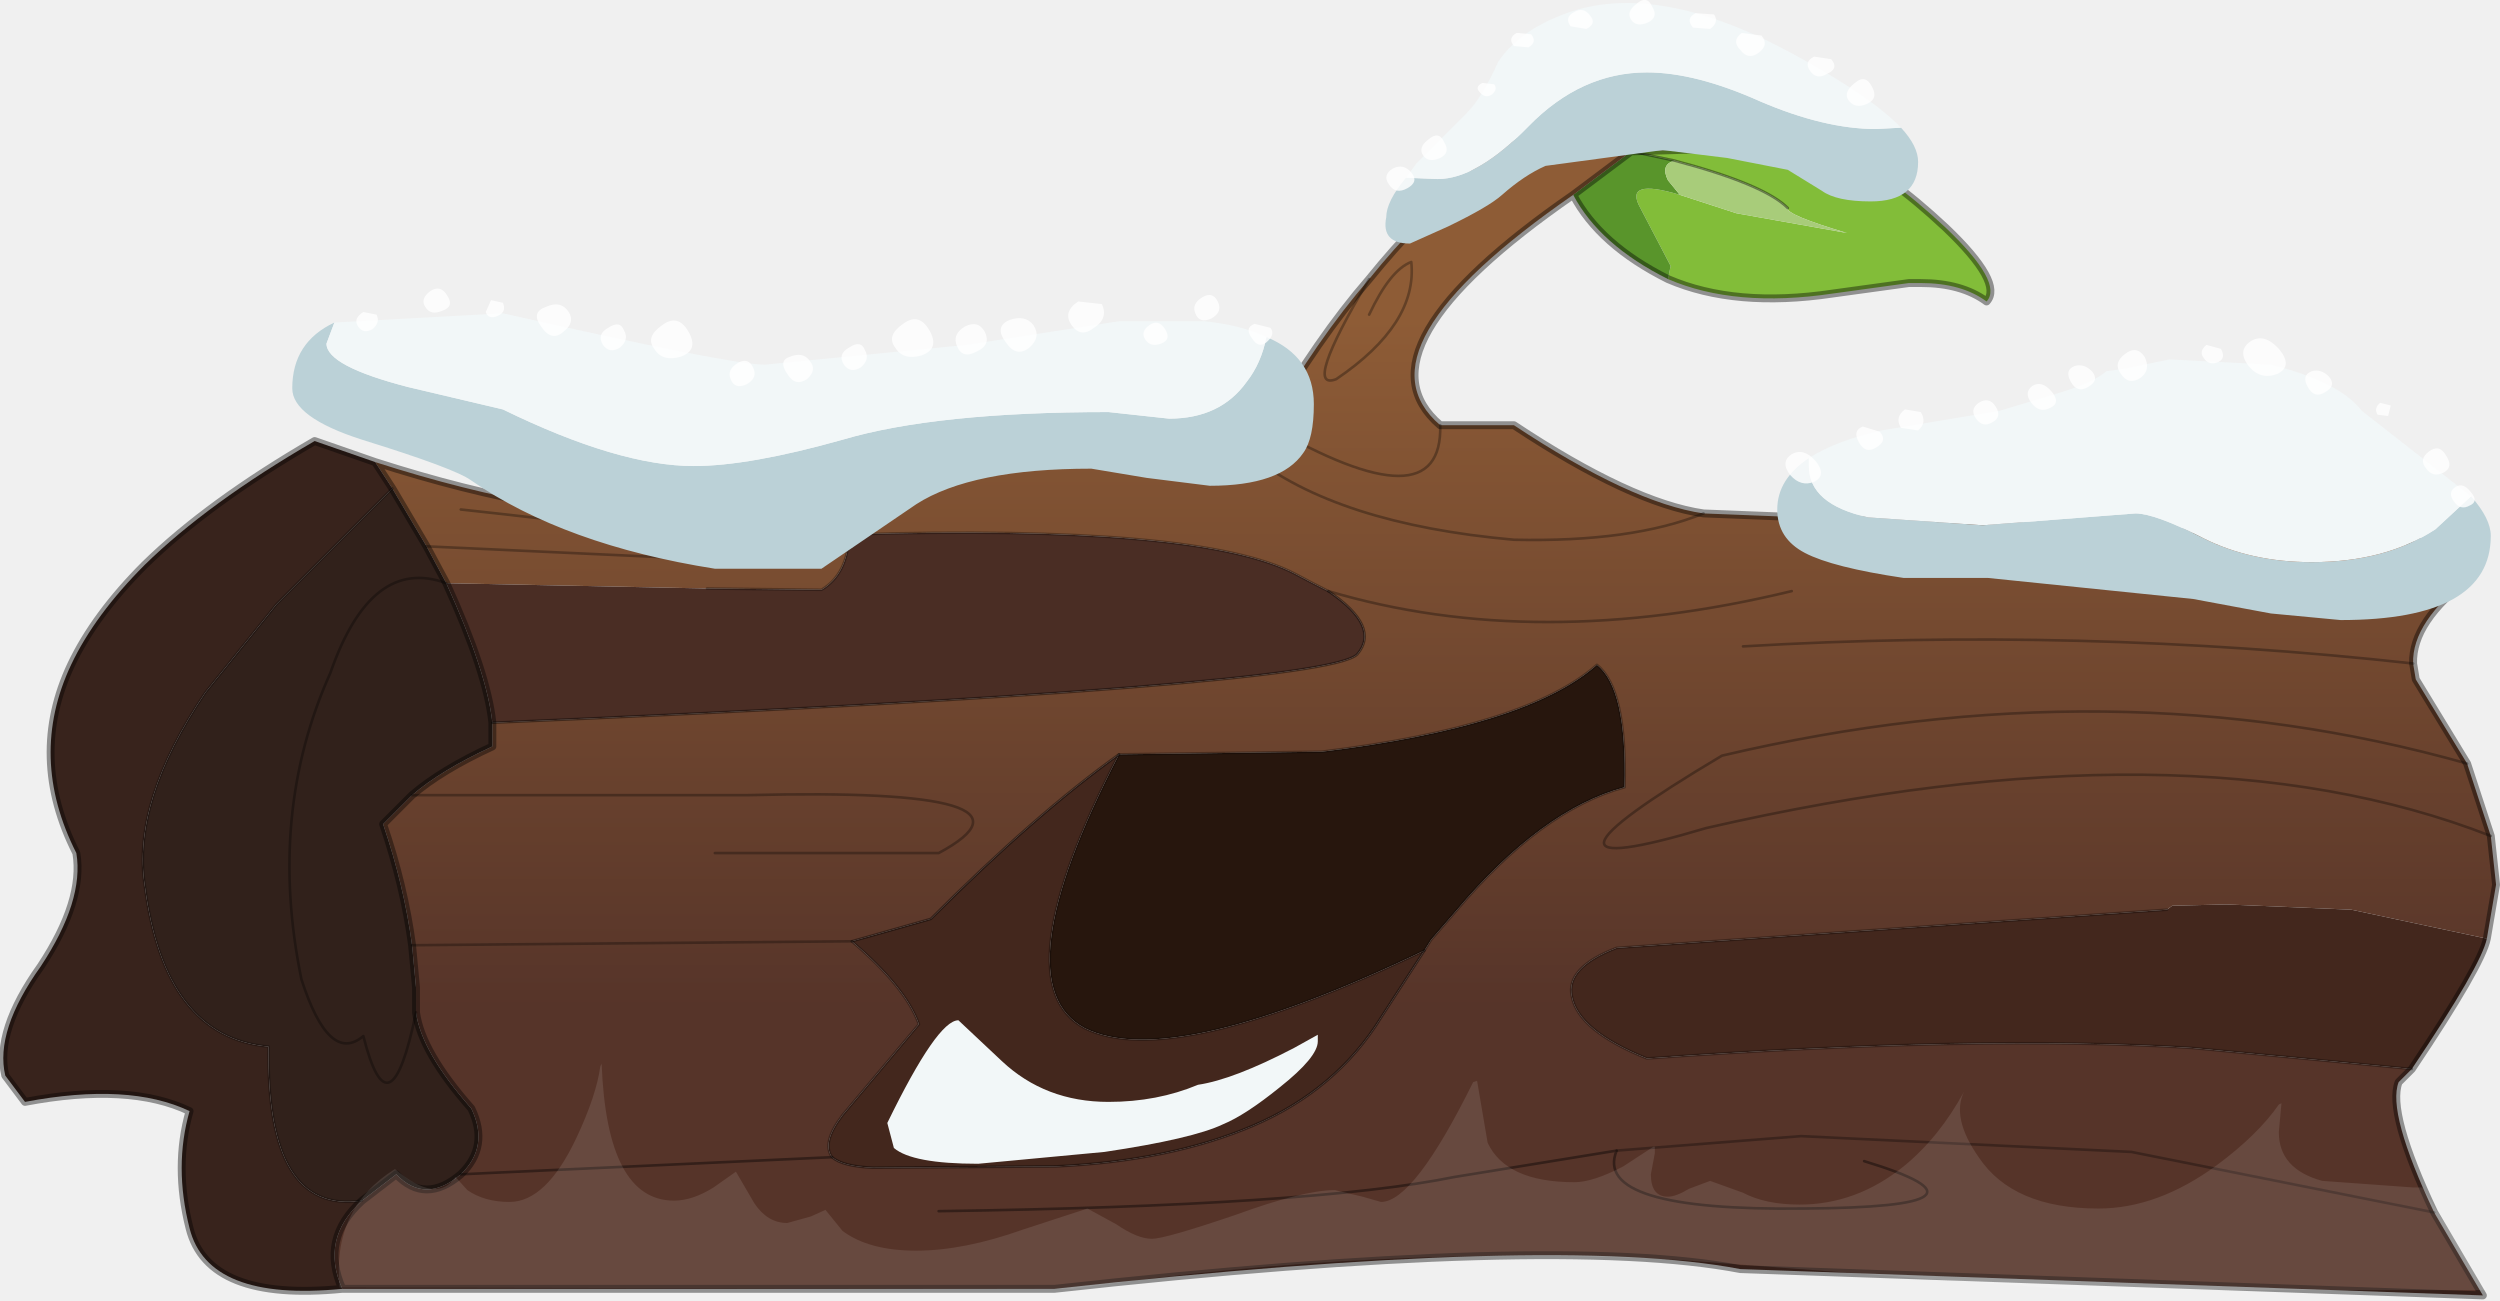
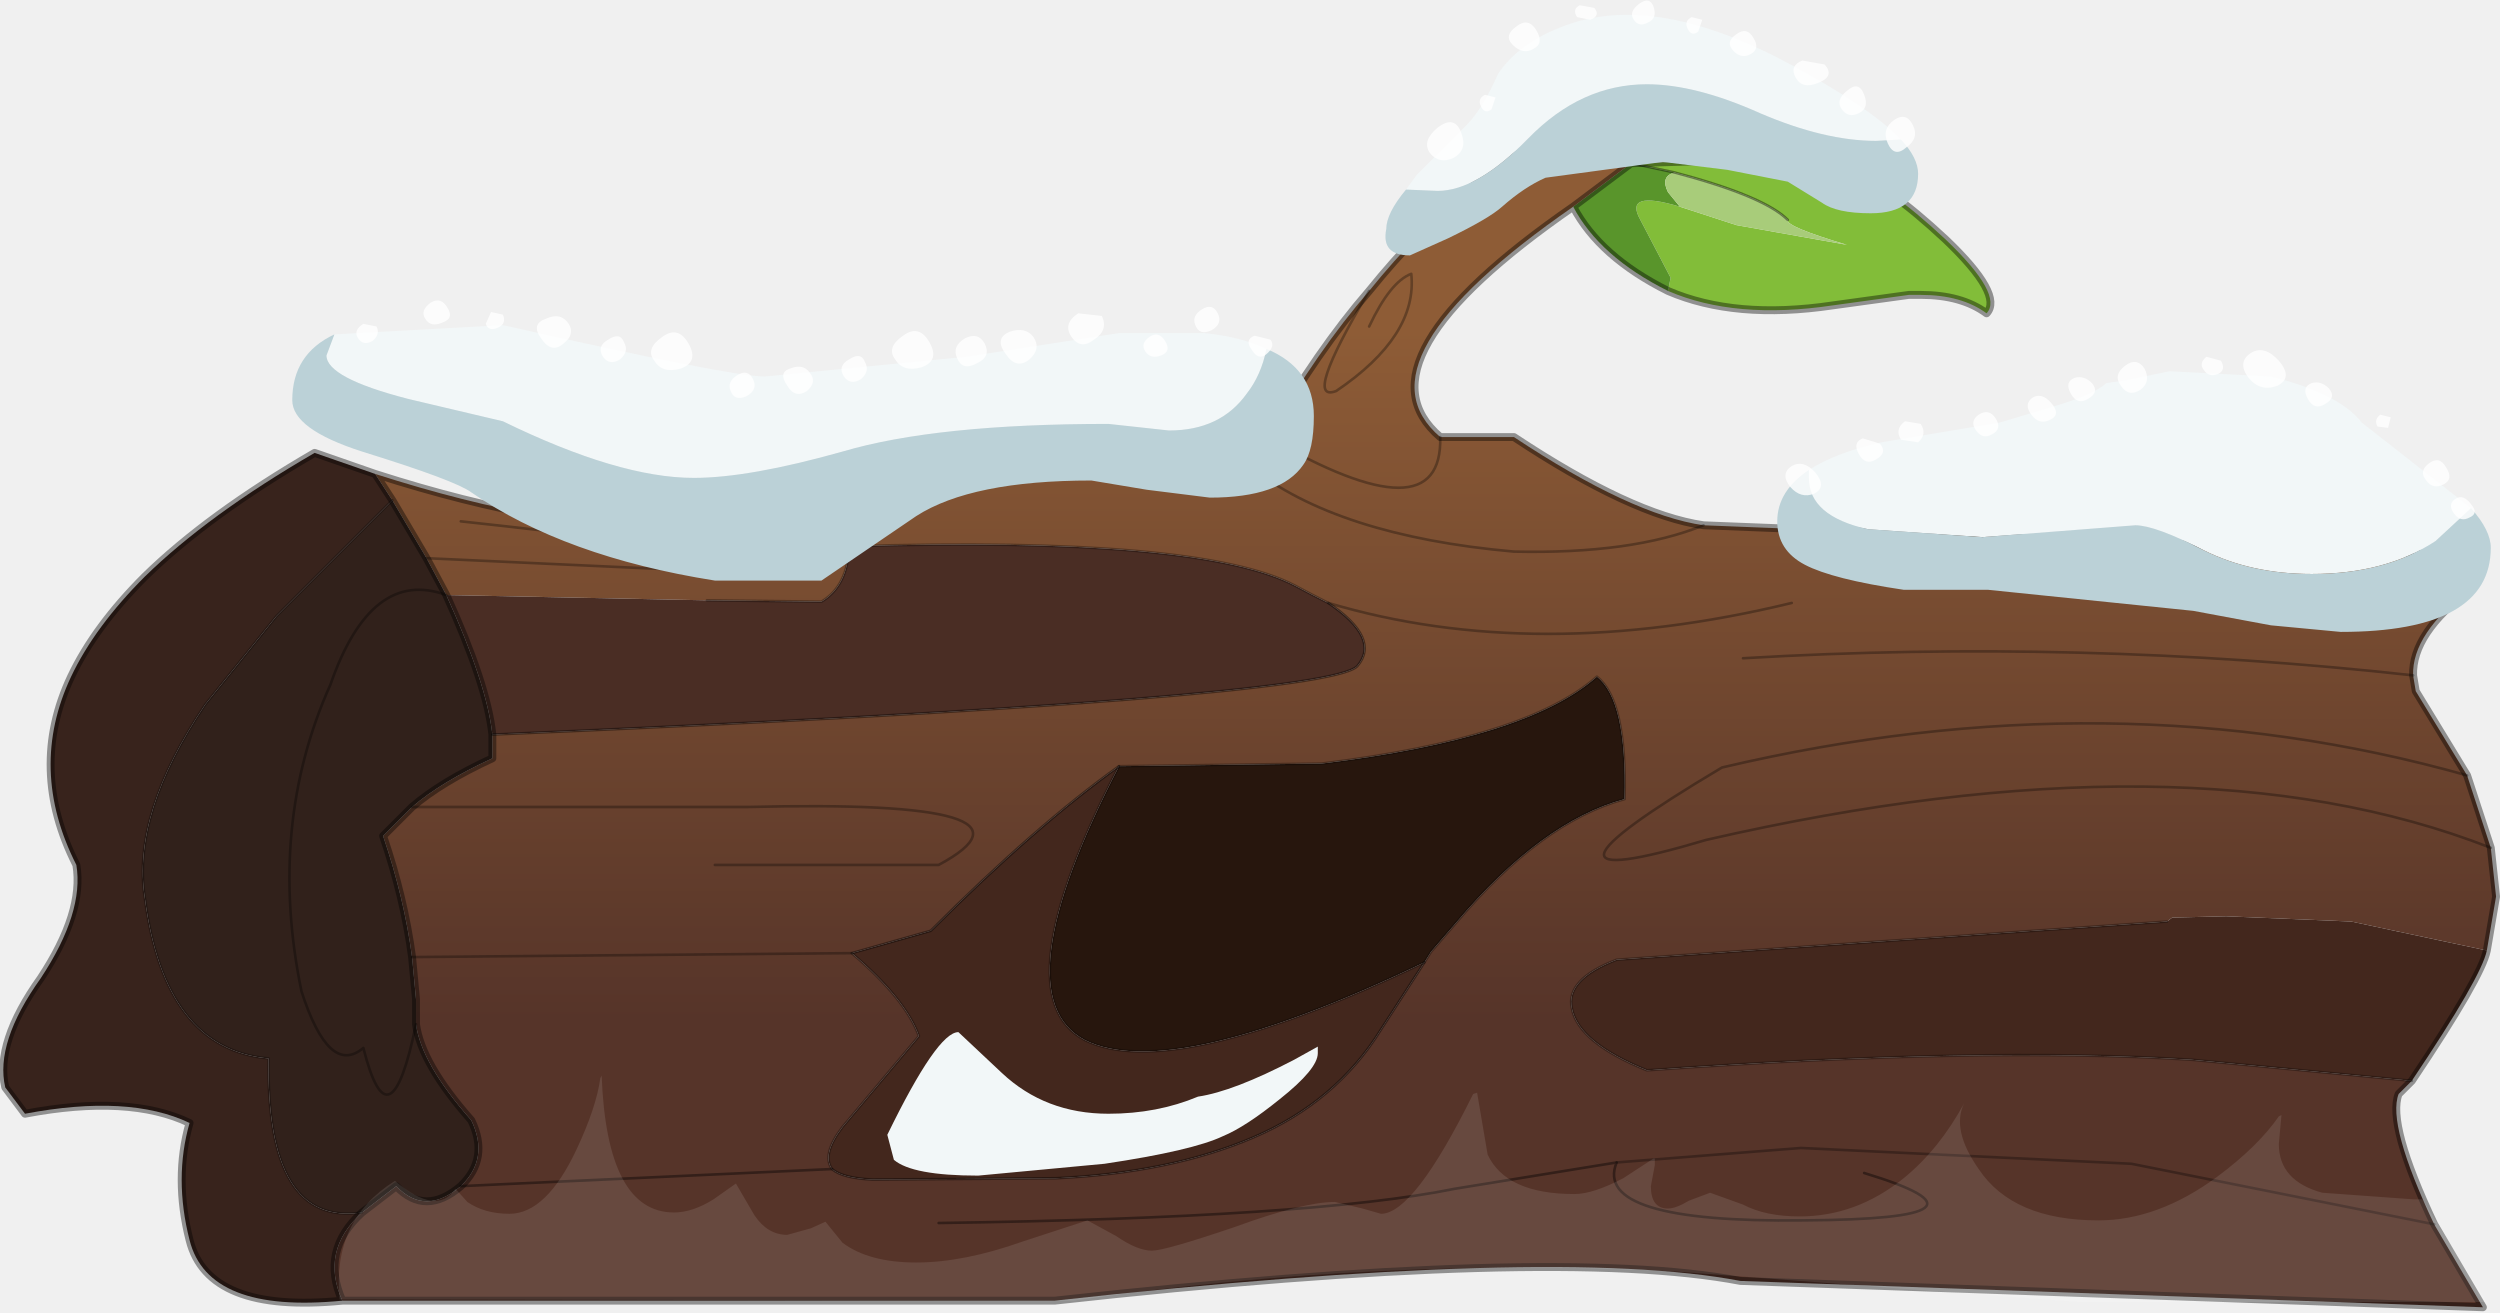
- <svg xmlns="http://www.w3.org/2000/svg" xmlns:xlink="http://www.w3.org/1999/xlink" height="49.4px" width="94.95px">
-   <g transform="matrix(1.0, 0.0, 0.0, 1.0, 49.05, 48.55)">
-     <use height="49.4" transform="matrix(1.0, 0.0, 0.0, 1.0, -49.05, -48.55)" width="94.95" xlink:href="#decoration194-shape0" />
+ <svg xmlns="http://www.w3.org/2000/svg" xmlns:xlink="http://www.w3.org/1999/xlink" height="49.85px" width="94.95px">
+   <g transform="matrix(1.0, 0.0, 0.0, 1.0, 49.05, 49.0)">
+     <use height="49.85" transform="matrix(1.0, 0.0, 0.0, 1.0, -49.05, -49.0)" width="94.95" xlink:href="#decoration194-shape0" />
  </g>
  <defs>
-     <g id="decoration194-shape0" transform="matrix(1.0, 0.0, 0.0, 1.0, 49.05, 48.55)">
+     <g id="decoration194-shape0" transform="matrix(1.0, 0.0, 0.0, 1.0, 49.05, 49.0)">
      <path d="M12.9 -42.8 L19.7 -43.0 21.1 -42.55 Q22.55 -42.05 24.85 -39.9 27.05 -37.8 26.4 -37.1 25.45 -37.8 23.9 -37.8 L23.45 -37.8 20.55 -37.4 Q16.85 -36.85 14.3 -37.95 L14.4 -38.45 13.25 -40.65 Q12.6 -41.8 14.75 -41.15 L16.9 -40.45 21.1 -39.7 Q18.75 -40.4 18.85 -40.65 17.95 -41.55 14.55 -42.45 L12.9 -42.8" fill="#82bd39" fill-rule="evenodd" stroke="none" />
      <path d="M14.3 -37.95 Q11.7 -39.25 10.7 -41.15 L12.9 -42.8 14.55 -42.45 Q14.0 -42.3 14.3 -41.7 L14.75 -41.15 Q12.6 -41.8 13.25 -40.65 L14.4 -38.45 14.3 -37.95" fill="#59952b" fill-rule="evenodd" stroke="none" />
-       <path d="M10.7 -41.15 Q2.25 -35.3 5.65 -32.4 L8.45 -32.4 Q12.9 -29.45 15.65 -29.05 L43.4 -27.95 Q44.55 -27.65 44.8 -26.65 42.55 -24.95 42.6 -23.35 L42.7 -22.75 44.65 -19.55 45.55 -16.8 45.75 -14.95 45.4 -12.9 40.25 -14.0 35.5 -14.2 33.45 -14.15 33.25 -14.0 12.35 -12.55 Q10.4 -11.8 10.65 -10.7 10.9 -9.4 13.5 -8.35 26.15 -9.25 34.2 -8.75 L42.55 -7.95 42.05 -7.45 Q41.6 -6.3 43.4 -2.5 L45.25 0.65 17.05 -0.35 Q10.0 -1.7 -9.0 0.4 L-36.05 0.4 Q-36.9 -1.5 -35.3 -2.95 L-34.0 -3.95 Q-32.9 -2.8 -31.55 -3.95 L-17.45 -4.6 -31.55 -3.95 Q-30.45 -5.0 -31.15 -6.45 -33.05 -8.6 -33.25 -10.1 L-33.25 -11.05 -33.4 -12.65 Q-33.7 -14.9 -34.5 -17.25 L-33.4 -18.35 Q-32.3 -19.3 -30.35 -20.2 L-30.35 -21.1 Q1.3 -22.45 2.5 -23.7 3.4 -24.75 1.4 -26.1 0.8 -26.4 0.15 -26.75 -3.45 -28.65 -16.8 -28.25 -16.85 -26.75 -17.85 -26.15 L-22.2 -26.2 -32.1 -26.4 -32.85 -27.8 -34.15 -30.0 -34.8 -31.0 Q-27.95 -28.8 -22.95 -28.95 -17.1 -29.1 -13.85 -31.9 L-1.6 -31.3 -0.9 -32.4 Q1.0 -35.7 2.95 -37.95 6.7 -42.6 10.85 -44.3 12.65 -44.1 12.9 -42.8 L10.7 -41.15 M2.95 -36.6 Q3.75 -38.3 4.55 -38.6 4.8 -36.25 1.7 -34.15 0.4 -33.65 2.95 -37.95 0.4 -33.65 1.7 -34.15 4.8 -36.25 4.55 -38.6 3.75 -38.3 2.95 -36.6 M15.65 -29.05 Q12.95 -27.95 8.45 -28.05 1.7 -28.65 -1.6 -31.3 1.7 -28.65 8.45 -28.05 12.95 -27.95 15.65 -29.05 M19.0 -26.1 Q9.3 -23.75 1.4 -26.1 9.3 -23.75 19.0 -26.1 M5.05 -12.45 L5.3 -12.85 6.25 -13.95 Q9.5 -17.8 12.65 -18.65 12.75 -22.4 11.6 -23.3 8.95 -20.95 1.15 -20.0 L-6.55 -19.9 Q-9.7 -17.65 -13.7 -13.65 L-16.7 -12.8 Q-14.65 -11.05 -14.15 -9.65 L-17.05 -6.2 Q-17.85 -5.15 -17.45 -4.6 -17.05 -4.25 -15.9 -4.2 L-8.95 -4.25 Q-4.6 -4.45 -1.45 -5.8 1.7 -7.15 3.4 -9.9 L5.05 -12.45 M12.35 -4.85 L19.35 -5.4 31.9 -4.8 43.4 -2.5 31.9 -4.8 19.35 -5.4 12.35 -4.85 Q11.4 -2.55 19.45 -2.65 27.5 -2.7 21.75 -4.45 27.5 -2.7 19.45 -2.65 11.4 -2.55 12.35 -4.85 L6.2 -3.85 Q0.8 -2.75 -13.4 -2.55 0.8 -2.75 6.2 -3.85 L12.35 -4.85 M45.55 -16.8 Q34.05 -21.3 15.75 -17.1 7.7 -14.7 16.35 -19.85 31.2 -23.35 44.65 -19.55 31.2 -23.35 16.35 -19.85 7.7 -14.7 15.75 -17.1 34.05 -21.3 45.55 -16.8 M42.6 -23.35 Q29.9 -24.75 17.15 -24.0 29.9 -24.75 42.6 -23.35 M-31.55 -29.2 Q-17.7 -27.7 -20.9 -27.25 L-32.85 -27.8 -20.9 -27.25 Q-17.7 -27.7 -31.55 -29.2 M-21.9 -16.15 L-13.4 -16.15 Q-8.75 -18.65 -20.65 -18.35 L-33.4 -18.35 -20.65 -18.35 Q-8.75 -18.65 -13.4 -16.15 L-21.9 -16.15 M-16.7 -12.8 L-33.4 -12.65 -16.7 -12.8 M-0.9 -32.4 Q5.75 -28.55 5.65 -32.4 5.75 -28.55 -0.9 -32.4" fill="url(#decoration194-gradient0)" fill-rule="evenodd" stroke="none" />
+       <path d="M10.7 -41.15 Q2.25 -35.3 5.65 -32.4 L8.45 -32.4 Q12.9 -29.45 15.65 -29.05 L43.4 -27.95 Q44.55 -27.65 44.8 -26.65 42.55 -24.95 42.6 -23.35 L42.7 -22.75 44.65 -19.55 45.55 -16.8 45.75 -14.95 45.4 -12.9 40.25 -14.0 35.5 -14.2 33.45 -14.15 33.25 -14.0 12.35 -12.55 Q10.4 -11.8 10.65 -10.7 10.9 -9.4 13.5 -8.35 26.15 -9.25 34.2 -8.75 L42.55 -7.95 42.05 -7.45 Q41.6 -6.3 43.4 -2.5 L45.25 0.65 17.05 -0.35 Q10.0 -1.7 -9.0 0.4 L-36.05 0.4 Q-36.9 -1.5 -35.3 -2.95 L-34.0 -3.95 Q-32.9 -2.8 -31.55 -3.95 L-17.45 -4.6 -31.55 -3.95 Q-30.45 -5.0 -31.15 -6.45 -33.05 -8.6 -33.25 -10.1 L-33.25 -11.05 -33.4 -12.65 Q-33.7 -14.9 -34.5 -17.25 L-33.4 -18.35 Q-32.3 -19.3 -30.35 -20.2 L-30.35 -21.1 Q1.3 -22.45 2.5 -23.7 3.4 -24.75 1.4 -26.1 0.8 -26.4 0.15 -26.75 -3.45 -28.65 -16.8 -28.25 -16.85 -26.75 -17.85 -26.15 L-22.2 -26.2 -32.1 -26.4 -32.85 -27.8 -34.15 -30.0 -34.8 -31.0 Q-27.95 -28.8 -22.95 -28.95 -17.1 -29.1 -13.85 -31.9 L-1.6 -31.3 -0.9 -32.4 Q1.0 -35.7 2.95 -37.95 6.7 -42.6 10.85 -44.3 12.65 -44.1 12.9 -42.8 L10.7 -41.15 M2.95 -36.6 Q3.75 -38.3 4.55 -38.6 4.8 -36.25 1.7 -34.15 0.4 -33.65 2.95 -37.95 0.4 -33.65 1.7 -34.15 4.8 -36.25 4.55 -38.6 3.75 -38.3 2.95 -36.6 M15.65 -29.05 Q12.95 -27.95 8.45 -28.05 1.7 -28.65 -1.6 -31.3 1.7 -28.65 8.45 -28.05 12.95 -27.95 15.65 -29.05 M19.0 -26.1 Q9.3 -23.75 1.4 -26.1 9.3 -23.75 19.0 -26.1 M5.05 -12.45 L5.3 -12.85 6.25 -13.95 Q9.5 -17.8 12.65 -18.65 12.75 -22.4 11.6 -23.3 8.95 -20.95 1.15 -20.0 L-6.55 -19.9 Q-9.7 -17.65 -13.7 -13.65 L-16.7 -12.8 Q-14.65 -11.05 -14.15 -9.65 L-17.05 -6.2 Q-17.85 -5.15 -17.45 -4.6 -17.05 -4.25 -15.9 -4.2 L-8.95 -4.25 Q-4.6 -4.45 -1.45 -5.8 1.7 -7.15 3.4 -9.9 L5.05 -12.45 M45.55 -16.8 Q34.05 -21.3 15.75 -17.1 7.7 -14.7 16.35 -19.85 31.2 -23.35 44.65 -19.55 31.2 -23.35 16.35 -19.85 7.7 -14.7 15.75 -17.1 34.05 -21.3 45.55 -16.8 M12.35 -4.85 L19.35 -5.4 31.9 -4.8 43.4 -2.5 31.9 -4.8 19.35 -5.4 12.35 -4.85 Q11.4 -2.55 19.45 -2.65 27.5 -2.7 21.75 -4.45 27.5 -2.7 19.45 -2.65 11.4 -2.55 12.35 -4.85 L6.2 -3.85 Q0.8 -2.75 -13.4 -2.55 0.8 -2.75 6.2 -3.85 L12.35 -4.85 M42.6 -23.35 Q29.9 -24.75 17.15 -24.0 29.9 -24.75 42.6 -23.35 M-31.55 -29.2 Q-17.7 -27.7 -20.9 -27.25 L-32.85 -27.8 -20.9 -27.25 Q-17.7 -27.7 -31.55 -29.2 M-21.9 -16.15 L-13.4 -16.15 Q-8.75 -18.65 -20.65 -18.35 L-33.4 -18.35 -20.65 -18.35 Q-8.75 -18.65 -13.4 -16.15 L-21.9 -16.15 M-16.7 -12.8 L-33.4 -12.65 -16.7 -12.8 M-0.9 -32.4 Q5.75 -28.55 5.65 -32.4 5.75 -28.55 -0.9 -32.4" fill="url(#decoration194-gradient0)" fill-rule="evenodd" stroke="none" />
      <path d="M14.55 -42.45 Q17.95 -41.55 18.85 -40.65 18.75 -40.4 21.1 -39.7 L16.9 -40.45 14.75 -41.15 14.3 -41.7 Q14.0 -42.3 14.55 -42.45" fill="#a8cc7a" fill-rule="evenodd" stroke="none" />
      <path d="M-22.2 -26.2 L-17.85 -26.15 Q-16.85 -26.75 -16.8 -28.25 -3.45 -28.65 0.15 -26.75 0.8 -26.4 1.4 -26.1 3.4 -24.75 2.5 -23.7 1.3 -22.45 -30.35 -21.1 -30.55 -23.0 -32.1 -26.4 L-22.2 -26.2" fill="#4a2d24" fill-rule="evenodd" stroke="none" />
      <path d="M-6.55 -19.9 L1.15 -20.0 Q8.95 -20.95 11.6 -23.3 12.75 -22.4 12.65 -18.65 9.5 -17.8 6.25 -13.95 L5.3 -12.85 5.05 -12.45 Q-4.55 -7.85 -7.85 -9.5 -11.05 -11.2 -6.55 -19.9" fill="#27160d" fill-rule="evenodd" stroke="none" />
      <path d="M45.4 -12.9 Q45.2 -11.9 42.55 -7.95 L34.2 -8.75 Q26.15 -9.25 13.5 -8.35 10.9 -9.4 10.65 -10.7 10.4 -11.8 12.35 -12.55 L33.25 -14.0 33.45 -14.15 35.5 -14.2 40.25 -14.0 45.4 -12.9 M5.05 -12.45 L3.4 -9.9 Q1.7 -7.15 -1.45 -5.8 -4.6 -4.45 -8.95 -4.25 L-15.9 -4.2 Q-17.05 -4.25 -17.45 -4.6 -17.85 -5.15 -17.05 -6.2 L-14.15 -9.65 Q-14.65 -11.05 -16.7 -12.8 L-13.7 -13.65 Q-9.7 -17.65 -6.55 -19.9 -11.05 -11.2 -7.85 -9.5 -4.55 -7.85 5.05 -12.45" fill="#43271d" fill-rule="evenodd" stroke="none" />
      <path d="M-32.1 -26.4 Q-30.55 -23.0 -30.35 -21.1 L-30.35 -20.2 Q-32.3 -19.3 -33.4 -18.35 L-34.5 -17.25 Q-33.7 -14.9 -33.4 -12.65 L-33.25 -11.05 -33.25 -10.1 Q-33.05 -8.6 -31.15 -6.45 -30.45 -5.0 -31.55 -3.95 -32.9 -2.8 -34.0 -3.95 L-35.3 -2.95 Q-38.95 -2.4 -38.85 -8.8 -42.8 -9.15 -43.55 -14.9 -44.05 -18.1 -41.25 -22.25 L-38.55 -25.6 -34.15 -30.0 -32.85 -27.8 -32.1 -26.4 Q-34.95 -27.45 -36.5 -23.0 -38.9 -17.65 -37.6 -11.35 -36.55 -8.1 -35.25 -9.2 -34.25 -5.25 -33.25 -10.1 -34.25 -5.25 -35.25 -9.2 -36.55 -8.1 -37.6 -11.35 -38.9 -17.65 -36.5 -23.0 -34.95 -27.45 -32.1 -26.4" fill="#31211b" fill-rule="evenodd" stroke="none" />
      <path d="M-36.05 0.4 Q-41.15 0.9 -41.85 -1.9 -42.45 -4.25 -41.85 -6.35 -44.15 -7.45 -48.1 -6.7 L-48.85 -7.7 Q-49.25 -9.4 -47.5 -11.85 -45.85 -14.35 -46.15 -16.15 -48.0 -19.8 -46.35 -23.3 -45.45 -25.2 -43.55 -27.1 -41.15 -29.45 -37.1 -31.8 L-34.8 -31.0 -34.15 -30.0 -38.55 -25.6 -41.25 -22.25 Q-44.05 -18.1 -43.55 -14.9 -42.8 -9.15 -38.85 -8.8 -38.95 -2.4 -35.3 -2.95 -36.9 -1.5 -36.05 0.4" fill="#38231c" fill-rule="evenodd" stroke="none" />
-       <path d="M12.9 -42.8 L19.7 -43.0 21.1 -42.55 Q22.55 -42.05 24.85 -39.9 27.05 -37.8 26.4 -37.1 25.45 -37.8 23.9 -37.8 L23.45 -37.8 20.55 -37.4 Q16.85 -36.85 14.3 -37.95 11.7 -39.25 10.7 -41.15 2.25 -35.3 5.65 -32.4 L8.45 -32.4 Q12.9 -29.45 15.65 -29.05 L43.4 -27.95 Q44.55 -27.65 44.8 -26.65 42.55 -24.95 42.6 -23.35 L42.7 -22.75 44.65 -19.55 45.55 -16.8 45.75 -14.95 45.4 -12.9 Q45.2 -11.9 42.55 -7.95 L42.05 -7.45 Q41.6 -6.3 43.4 -2.5 L45.25 0.65 17.05 -0.35 Q10.0 -1.7 -9.0 0.4 L-36.05 0.4 Q-41.15 0.9 -41.85 -1.9 -42.45 -4.25 -41.85 -6.35 -44.15 -7.45 -48.1 -6.7 L-48.85 -7.7 Q-49.25 -9.4 -47.5 -11.85 -45.85 -14.35 -46.15 -16.15 -48.0 -19.8 -46.35 -23.3 -45.45 -25.2 -43.55 -27.1 -41.15 -29.45 -37.1 -31.8 L-34.8 -31.0 Q-27.95 -28.8 -22.95 -28.95 -17.1 -29.1 -13.85 -31.9 L-1.6 -31.3 -0.9 -32.4 Q1.0 -35.7 2.95 -37.95 6.7 -42.6 10.85 -44.3 12.65 -44.1 12.9 -42.8 M10.7 -41.15 L12.9 -42.8 M-32.1 -26.4 Q-30.55 -23.0 -30.35 -21.1 L-30.35 -20.2 Q-32.3 -19.3 -33.4 -18.35 L-34.5 -17.25 Q-33.7 -14.9 -33.4 -12.65 L-33.25 -11.05 -33.25 -10.1 Q-33.05 -8.6 -31.15 -6.45 -30.45 -5.0 -31.55 -3.95 -32.9 -2.8 -34.0 -3.95 L-35.3 -2.95 Q-36.9 -1.5 -36.05 0.4 M-32.1 -26.4 L-32.85 -27.8 -34.15 -30.0 -34.8 -31.0" fill="none" stroke="#000000" stroke-linecap="round" stroke-linejoin="round" stroke-opacity="0.4" stroke-width="0.3" />
+       <path d="M12.9 -42.8 L19.7 -43.0 21.1 -42.55 Q22.55 -42.05 24.85 -39.9 27.05 -37.8 26.4 -37.1 25.45 -37.8 23.9 -37.8 L23.45 -37.8 20.55 -37.4 Q16.85 -36.85 14.3 -37.95 11.7 -39.25 10.7 -41.15 2.25 -35.3 5.65 -32.4 L8.45 -32.4 Q12.9 -29.45 15.65 -29.05 L43.4 -27.95 Q44.55 -27.65 44.8 -26.65 42.55 -24.95 42.6 -23.35 L42.7 -22.75 44.65 -19.55 45.55 -16.8 45.75 -14.95 45.4 -12.9 Q45.2 -11.9 42.55 -7.95 L42.05 -7.45 Q41.6 -6.3 43.4 -2.5 L45.25 0.65 17.05 -0.35 Q10.0 -1.7 -9.0 0.4 L-36.05 0.4 Q-41.15 0.9 -41.85 -1.9 -42.45 -4.25 -41.85 -6.35 -44.15 -7.45 -48.1 -6.7 L-48.85 -7.7 Q-49.25 -9.4 -47.5 -11.85 -45.85 -14.35 -46.15 -16.15 -48.0 -19.8 -46.35 -23.3 -45.45 -25.2 -43.55 -27.1 -41.15 -29.45 -37.1 -31.8 L-34.8 -31.0 Q-27.95 -28.8 -22.95 -28.95 -17.1 -29.1 -13.85 -31.9 L-1.6 -31.3 -0.9 -32.4 Q1.0 -35.7 2.95 -37.95 6.7 -42.6 10.85 -44.3 12.65 -44.1 12.9 -42.8 L10.7 -41.15 M-32.1 -26.4 Q-30.55 -23.0 -30.35 -21.1 L-30.35 -20.2 Q-32.3 -19.3 -33.4 -18.35 L-34.5 -17.25 Q-33.7 -14.9 -33.4 -12.65 L-33.25 -11.05 -33.25 -10.1 Q-33.05 -8.6 -31.15 -6.45 -30.45 -5.0 -31.55 -3.95 -32.9 -2.8 -34.0 -3.95 L-35.3 -2.95 Q-36.9 -1.5 -36.05 0.4 M-34.8 -31.0 L-34.15 -30.0 -32.85 -27.8 M-32.1 -26.4 L-32.85 -27.8" fill="none" stroke="#000000" stroke-linecap="round" stroke-linejoin="round" stroke-opacity="0.4" stroke-width="0.3" />
      <path d="M12.9 -42.8 L14.55 -42.45 Q17.95 -41.55 18.85 -40.65 M-30.35 -21.1 Q1.3 -22.45 2.5 -23.7 3.4 -24.75 1.4 -26.1 M5.05 -12.45 L3.4 -9.9 Q1.7 -7.15 -1.45 -5.8 -4.6 -4.45 -8.95 -4.25 L-15.9 -4.2 Q-17.05 -4.25 -17.45 -4.6 L-31.55 -3.95 M12.35 -4.85 Q11.4 -2.55 19.45 -2.65 27.5 -2.7 21.75 -4.45 M12.35 -4.85 L6.2 -3.85 Q0.8 -2.75 -13.4 -2.55 M-16.7 -12.8 L-13.7 -13.65 Q-9.7 -17.65 -6.55 -19.9" fill="none" stroke="#000000" stroke-linecap="round" stroke-linejoin="round" stroke-opacity="0.4" stroke-width="0.1" />
-       <path d="M1.4 -26.1 Q0.8 -26.4 0.15 -26.75 -3.45 -28.65 -16.8 -28.25 -16.85 -26.75 -17.85 -26.15 L-22.2 -26.2 M1.4 -26.1 Q9.3 -23.75 19.0 -26.1 M-1.6 -31.3 Q1.7 -28.65 8.45 -28.05 12.95 -27.95 15.65 -29.05 M2.95 -37.95 Q0.4 -33.65 1.7 -34.15 4.8 -36.25 4.55 -38.6 3.75 -38.3 2.95 -36.6 M-6.55 -19.9 L1.15 -20.0 Q8.95 -20.95 11.6 -23.3 12.75 -22.4 12.65 -18.65 9.5 -17.8 6.25 -13.95 L5.3 -12.85 5.05 -12.45 M44.65 -19.55 Q31.2 -23.35 16.35 -19.85 7.7 -14.7 15.75 -17.1 34.05 -21.3 45.55 -16.8 M43.4 -2.5 L31.9 -4.8 19.35 -5.4 12.35 -4.85 M33.25 -14.0 L12.35 -12.55 Q10.4 -11.8 10.65 -10.7 10.9 -9.4 13.5 -8.35 26.15 -9.25 34.2 -8.75 L42.55 -7.95 M17.15 -24.0 Q29.9 -24.75 42.6 -23.35 M-34.15 -30.0 L-38.55 -25.6 -41.25 -22.25 Q-44.05 -18.1 -43.55 -14.9 -42.8 -9.15 -38.85 -8.8 -38.95 -2.4 -35.3 -2.95 M-32.85 -27.8 L-20.9 -27.25 Q-17.7 -27.7 -31.55 -29.2 M-33.4 -18.35 L-20.65 -18.35 Q-8.75 -18.65 -13.4 -16.15 L-21.9 -16.15 M-33.4 -12.65 L-16.7 -12.8 M-6.55 -19.9 Q-11.05 -11.2 -7.85 -9.5 -4.55 -7.85 5.05 -12.45 M-33.25 -10.1 Q-34.25 -5.25 -35.25 -9.2 -36.55 -8.1 -37.6 -11.35 -38.9 -17.65 -36.5 -23.0 -34.95 -27.45 -32.1 -26.4 M-17.45 -4.6 Q-17.85 -5.15 -17.05 -6.2 L-14.15 -9.65 Q-14.65 -11.05 -16.7 -12.8 M5.65 -32.4 Q5.75 -28.55 -0.9 -32.4" fill="none" stroke="#000000" stroke-linecap="round" stroke-linejoin="round" stroke-opacity="0.302" stroke-width="0.1" />
-       <path d="M4.35 -41.8 L5.55 -41.75 Q7.05 -41.75 9.0 -43.75 11.0 -45.8 13.5 -45.8 15.35 -45.8 17.8 -44.7 20.25 -43.65 22.2 -43.65 L23.15 -43.7 Q23.8 -43.0 23.8 -42.4 23.8 -40.9 22.0 -40.9 20.7 -40.9 20.15 -41.3 L18.85 -42.1 16.55 -42.55 14.1 -42.85 9.65 -42.25 Q8.85 -41.9 8.0 -41.15 7.5 -40.7 5.95 -39.95 L4.5 -39.3 Q3.4 -39.3 3.6 -40.3 3.6 -40.9 4.35 -41.8 M44.8 -29.7 Q45.55 -28.85 45.55 -28.2 45.55 -25.0 39.85 -25.0 L37.2 -25.25 34.25 -25.8 26.45 -26.6 23.25 -26.6 Q20.55 -27.0 19.5 -27.55 18.45 -28.1 18.45 -29.2 18.45 -30.35 19.65 -31.15 L19.65 -30.85 Q19.65 -29.4 21.9 -28.9 L26.25 -28.6 32.05 -29.05 Q32.8 -29.05 34.65 -28.1 36.45 -27.2 38.75 -27.2 41.55 -27.2 43.45 -28.45 L44.8 -29.7 M-0.95 -35.75 Q0.85 -35.0 0.85 -33.2 0.85 -31.9 0.45 -31.35 -0.4 -30.1 -3.1 -30.1 L-5.5 -30.4 -7.6 -30.75 Q-12.15 -30.75 -14.25 -29.4 L-17.85 -26.95 -21.9 -26.95 Q-27.6 -27.85 -31.15 -30.3 -31.75 -30.75 -35.3 -31.85 -37.95 -32.7 -37.95 -33.8 -37.95 -35.55 -36.35 -36.3 L-36.65 -35.5 Q-36.65 -34.65 -33.55 -33.85 L-29.95 -33.0 Q-25.55 -30.85 -22.7 -30.85 -20.6 -30.85 -17.05 -31.85 -13.5 -32.9 -6.95 -32.9 L-4.65 -32.65 Q-2.7 -32.65 -1.7 -34.05 -1.15 -34.75 -0.95 -35.75" fill="#bbd1d7" fill-rule="evenodd" stroke="none" />
-       <path d="M23.15 -43.7 L22.2 -43.65 Q20.25 -43.65 17.8 -44.7 15.35 -45.8 13.5 -45.8 11.0 -45.8 9.0 -43.75 7.05 -41.75 5.55 -41.75 L4.35 -41.8 4.75 -42.35 6.65 -44.25 Q7.25 -44.85 7.85 -46.2 8.65 -47.4 10.45 -48.05 13.9 -49.3 19.05 -46.5 22.0 -44.9 23.15 -43.7 M19.65 -31.15 Q20.65 -31.8 22.4 -32.2 L26.9 -32.95 28.9 -33.55 Q30.45 -34.0 30.95 -34.45 L31.65 -34.55 33.35 -34.9 37.2 -34.7 Q39.8 -34.05 40.65 -32.95 L44.8 -29.7 43.45 -28.45 Q41.55 -27.2 38.75 -27.2 36.45 -27.2 34.65 -28.1 32.8 -29.05 32.05 -29.05 L26.25 -28.6 21.9 -28.9 Q19.65 -29.4 19.65 -30.85 L19.65 -31.15 M-36.35 -36.3 L-29.95 -36.65 Q-21.3 -34.7 -20.0 -34.7 L-12.35 -35.45 -6.55 -36.35 -3.3 -36.35 Q-1.9 -36.2 -0.95 -35.75 -1.15 -34.75 -1.7 -34.05 -2.7 -32.65 -4.65 -32.65 L-6.95 -32.9 Q-13.5 -32.9 -17.05 -31.85 -20.6 -30.85 -22.7 -30.85 -25.55 -30.85 -29.95 -33.0 L-33.55 -33.85 Q-36.65 -34.65 -36.65 -35.5 L-36.35 -36.3 M1.0 -9.25 L1.0 -9.0 Q1.0 -8.4 -0.45 -7.25 -1.75 -6.2 -2.6 -5.85 -3.75 -5.3 -7.1 -4.8 L-11.9 -4.35 Q-14.4 -4.35 -15.1 -4.95 L-15.35 -5.9 Q-13.45 -9.8 -12.65 -9.8 L-11.0 -8.25 Q-9.35 -6.7 -6.95 -6.7 -5.1 -6.7 -3.55 -7.35 -2.2 -7.55 0.1 -8.75 L1.0 -9.25" fill="#f2f7f8" fill-rule="evenodd" stroke="none" />
+       <path d="M1.4 -26.1 Q0.8 -26.4 0.15 -26.75 -3.45 -28.65 -16.8 -28.25 -16.85 -26.75 -17.85 -26.15 L-22.2 -26.2 M1.4 -26.1 Q9.3 -23.75 19.0 -26.1 M-1.6 -31.3 Q1.7 -28.65 8.45 -28.05 12.95 -27.95 15.65 -29.05 M2.95 -37.95 Q0.4 -33.65 1.7 -34.15 4.8 -36.25 4.55 -38.6 3.75 -38.3 2.95 -36.6 M-6.55 -19.9 L1.15 -20.0 Q8.95 -20.95 11.6 -23.3 12.75 -22.4 12.65 -18.65 9.5 -17.8 6.25 -13.95 L5.3 -12.85 5.05 -12.45 M44.65 -19.55 Q31.2 -23.35 16.35 -19.85 7.7 -14.7 15.75 -17.1 34.05 -21.3 45.55 -16.8 M33.25 -14.0 L12.35 -12.55 Q10.4 -11.8 10.65 -10.7 10.9 -9.4 13.5 -8.35 26.15 -9.25 34.2 -8.75 L42.55 -7.95 M43.4 -2.5 L31.9 -4.8 19.35 -5.4 12.35 -4.85 M17.15 -24.0 Q29.9 -24.75 42.6 -23.35 M-34.15 -30.0 L-38.55 -25.6 -41.25 -22.25 Q-44.05 -18.1 -43.55 -14.9 -42.8 -9.15 -38.85 -8.8 -38.95 -2.4 -35.3 -2.95 M-32.85 -27.8 L-20.9 -27.25 Q-17.7 -27.7 -31.55 -29.2 M-33.4 -18.35 L-20.65 -18.35 Q-8.75 -18.65 -13.4 -16.15 L-21.9 -16.15 M-33.4 -12.65 L-16.7 -12.8 M-6.55 -19.9 Q-11.05 -11.2 -7.85 -9.5 -4.55 -7.85 5.05 -12.45 M-33.25 -10.1 Q-34.25 -5.25 -35.25 -9.2 -36.55 -8.1 -37.6 -11.35 -38.9 -17.65 -36.5 -23.0 -34.95 -27.45 -32.1 -26.4 M-17.45 -4.6 Q-17.85 -5.15 -17.05 -6.2 L-14.15 -9.65 Q-14.65 -11.05 -16.7 -12.8 M5.65 -32.4 Q5.75 -28.55 -0.9 -32.4" fill="none" stroke="#000000" stroke-linecap="round" stroke-linejoin="round" stroke-opacity="0.302" stroke-width="0.1" />
+       <path d="M4.35 -41.8 L4.75 -42.35 6.65 -44.25 Q7.25 -44.85 7.85 -46.2 8.65 -47.4 10.45 -48.05 13.9 -49.3 19.05 -46.5 22.0 -44.9 23.15 -43.7 L22.2 -43.65 Q20.25 -43.65 17.8 -44.7 15.35 -45.8 13.5 -45.8 11.0 -45.8 9.0 -43.75 7.05 -41.75 5.55 -41.75 L4.35 -41.8 M19.65 -31.15 Q20.65 -31.8 22.4 -32.2 L26.9 -32.95 28.9 -33.55 Q30.45 -34.0 30.95 -34.45 L31.65 -34.55 33.35 -34.9 37.2 -34.7 Q39.8 -34.05 40.65 -32.95 L44.8 -29.7 43.45 -28.45 Q41.55 -27.2 38.75 -27.2 36.45 -27.2 34.65 -28.1 32.8 -29.05 32.05 -29.05 L26.25 -28.6 21.9 -28.9 Q19.65 -29.4 19.65 -30.85 L19.65 -31.15 M-36.35 -36.3 L-29.95 -36.65 Q-21.3 -34.7 -20.0 -34.7 L-12.35 -35.45 -6.55 -36.35 -3.3 -36.35 Q-1.9 -36.2 -0.95 -35.75 -1.15 -34.75 -1.7 -34.05 -2.7 -32.65 -4.65 -32.65 L-6.95 -32.9 Q-13.5 -32.9 -17.05 -31.85 -20.6 -30.85 -22.7 -30.85 -25.55 -30.85 -29.95 -33.0 L-33.55 -33.85 Q-36.65 -34.65 -36.65 -35.5 L-36.35 -36.3 M1.0 -9.25 L1.0 -9.0 Q1.0 -8.4 -0.45 -7.25 -1.75 -6.2 -2.6 -5.85 -3.75 -5.3 -7.1 -4.8 L-11.9 -4.35 Q-14.4 -4.35 -15.1 -4.95 L-15.35 -5.9 Q-13.45 -9.8 -12.65 -9.8 L-11.0 -8.25 Q-9.35 -6.7 -6.95 -6.7 -5.1 -6.7 -3.55 -7.35 -2.2 -7.55 0.1 -8.75 L1.0 -9.25" fill="#f2f7f8" fill-rule="evenodd" stroke="none" />
+       <path d="M23.15 -43.7 Q23.8 -43.0 23.8 -42.4 23.8 -40.9 22.0 -40.9 20.7 -40.9 20.15 -41.3 L18.85 -42.1 16.55 -42.55 14.1 -42.85 9.65 -42.25 Q8.85 -41.9 8.0 -41.15 7.5 -40.7 5.95 -39.95 L4.5 -39.3 Q3.4 -39.3 3.6 -40.3 3.6 -40.9 4.35 -41.8 L5.55 -41.75 Q7.05 -41.75 9.0 -43.75 11.0 -45.8 13.5 -45.8 15.35 -45.8 17.8 -44.7 20.25 -43.65 22.2 -43.65 L23.15 -43.7 M44.8 -29.7 Q45.55 -28.85 45.55 -28.2 45.55 -25.0 39.85 -25.0 L37.2 -25.25 34.25 -25.8 26.45 -26.6 23.25 -26.6 Q20.55 -27.0 19.5 -27.55 18.45 -28.1 18.45 -29.2 18.45 -30.35 19.65 -31.15 L19.65 -30.85 Q19.65 -29.4 21.9 -28.9 L26.25 -28.6 32.05 -29.05 Q32.8 -29.05 34.65 -28.1 36.45 -27.2 38.75 -27.2 41.55 -27.2 43.45 -28.45 L44.8 -29.7 M-0.95 -35.75 Q0.85 -35.0 0.85 -33.2 0.85 -31.9 0.45 -31.35 -0.4 -30.1 -3.1 -30.1 L-5.5 -30.4 -7.6 -30.75 Q-12.15 -30.75 -14.25 -29.4 L-17.85 -26.95 -21.9 -26.95 Q-27.6 -27.85 -31.15 -30.3 -31.75 -30.75 -35.3 -31.85 -37.95 -32.7 -37.95 -33.8 -37.95 -35.55 -36.35 -36.3 L-36.65 -35.5 Q-36.65 -34.65 -33.55 -33.85 L-29.95 -33.0 Q-25.55 -30.85 -22.7 -30.85 -20.6 -30.85 -17.05 -31.85 -13.5 -32.9 -6.95 -32.9 L-4.65 -32.65 Q-2.7 -32.65 -1.7 -34.05 -1.15 -34.75 -0.95 -35.75" fill="#bbd1d7" fill-rule="evenodd" stroke="none" />
      <path d="M7.45 -5.15 Q8.15 -3.65 10.75 -3.65 11.45 -3.65 12.6 -4.25 L13.75 -5.0 13.8 -5.0 13.8 -4.75 13.65 -3.95 Q13.65 -3.1 14.3 -3.1 14.6 -3.1 15.1 -3.4 L15.9 -3.7 17.15 -3.25 Q18.0 -2.8 19.3 -2.8 21.45 -2.8 23.25 -4.25 24.6 -5.35 25.55 -7.1 25.05 -6.1 26.1 -4.6 27.4 -2.65 30.65 -2.65 32.9 -2.65 35.15 -4.3 36.7 -5.45 37.5 -6.6 L37.6 -6.65 37.5 -5.55 Q37.5 -4.15 39.15 -3.7 L42.6 -3.45 42.95 -3.45 45.4 0.45 29.85 0.45 14.7 -0.7 Q3.5 -1.3 -8.3 0.4 L-36.15 0.35 Q-36.45 -2.65 -34.05 -4.15 -32.45 -2.8 -31.75 -3.85 L-31.3 -3.35 Q-30.65 -2.9 -29.7 -2.9 -28.3 -2.9 -27.15 -5.35 -26.4 -6.95 -26.25 -8.05 L-26.2 -8.15 Q-26.0 -2.95 -23.45 -2.95 -22.75 -2.95 -21.95 -3.45 L-21.1 -4.05 -20.4 -2.85 Q-19.9 -2.1 -19.15 -2.1 L-18.25 -2.35 -17.7 -2.6 -17.05 -1.8 Q-16.05 -1.05 -14.25 -1.05 -12.45 -1.05 -10.2 -1.85 L-7.75 -2.65 -6.65 -2.05 Q-5.85 -1.5 -5.3 -1.5 -4.8 -1.5 -2.15 -2.4 0.45 -3.35 1.65 -3.35 L2.7 -3.1 3.4 -2.9 Q4.65 -2.9 6.9 -7.45 L7.05 -7.5 7.45 -5.15" fill="#ffffff" fill-opacity="0.102" fill-rule="evenodd" stroke="none" />
-       <path d="M20.35 -45.75 Q19.95 -45.5 19.7 -45.85 19.45 -46.2 19.85 -46.4 L20.5 -46.3 Q20.8 -45.95 20.35 -45.75 M21.85 -44.6 Q21.4 -44.4 21.15 -44.75 20.95 -45.05 21.4 -45.4 21.8 -45.75 22.05 -45.25 22.3 -44.8 21.85 -44.6 M29.75 -34.65 Q30.1 -34.75 30.4 -34.45 30.7 -34.1 30.25 -33.85 29.85 -33.6 29.6 -34.05 29.35 -34.5 29.75 -34.65 M26.6 -32.5 Q26.25 -32.3 26.0 -32.65 25.75 -33.0 26.1 -33.25 26.5 -33.5 26.75 -33.1 27.0 -32.7 26.6 -32.5 M28.8 -33.05 Q28.4 -32.85 28.1 -33.25 27.8 -33.65 28.15 -33.9 28.5 -34.1 28.85 -33.7 29.25 -33.25 28.8 -33.05 M21.55 -31.75 Q21.3 -32.2 21.7 -32.35 L22.35 -32.15 Q22.65 -31.8 22.2 -31.55 21.8 -31.3 21.55 -31.75 M23.8 -32.2 L23.15 -32.3 Q22.9 -32.7 23.3 -33.0 L23.9 -32.9 Q24.15 -32.5 23.8 -32.2 M38.6 -33.85 Q38.35 -34.3 38.75 -34.45 39.1 -34.55 39.4 -34.25 39.7 -33.9 39.25 -33.65 38.85 -33.4 38.6 -33.85 M36.35 -34.65 Q35.9 -35.25 36.45 -35.6 36.95 -35.9 37.5 -35.3 38.05 -34.65 37.45 -34.35 36.8 -34.1 36.35 -34.65 M32.25 -34.2 Q31.8 -33.9 31.5 -34.35 31.2 -34.75 31.65 -35.1 32.1 -35.45 32.4 -35.0 32.65 -34.5 32.25 -34.2 M35.2 -34.8 Q34.85 -34.65 34.65 -34.95 34.45 -35.2 34.75 -35.45 L35.3 -35.3 Q35.5 -34.95 35.2 -34.8 M17.05 -46.65 Q16.7 -47.0 17.1 -47.3 L17.85 -47.2 Q18.15 -46.85 17.75 -46.55 17.35 -46.25 17.05 -46.65 M15.25 -47.5 Q14.95 -47.85 15.35 -48.05 L16.05 -48.0 Q16.25 -47.7 15.9 -47.45 L15.25 -47.5 M11.2 -47.45 L10.6 -47.55 Q10.35 -47.9 10.75 -48.1 11.1 -48.3 11.35 -47.95 11.6 -47.65 11.2 -47.45 M13.55 -47.7 Q13.1 -47.5 12.9 -47.8 12.7 -48.1 13.1 -48.4 13.5 -48.75 13.7 -48.3 13.95 -47.9 13.55 -47.7 M8.45 -46.8 Q8.2 -47.1 8.55 -47.3 L9.1 -47.25 Q9.35 -46.95 9.0 -46.75 L8.45 -46.8 M7.15 -45.05 Q6.95 -45.25 7.25 -45.4 L7.7 -45.35 Q7.85 -45.15 7.6 -44.95 7.35 -44.8 7.15 -45.05 M4.4 -41.4 Q3.95 -41.15 3.7 -41.55 3.45 -41.9 3.85 -42.15 4.25 -42.35 4.55 -42.0 4.85 -41.65 4.4 -41.4 M5.65 -42.55 Q5.2 -42.35 5.0 -42.65 4.8 -42.95 5.2 -43.25 5.6 -43.6 5.8 -43.15 6.05 -42.75 5.65 -42.55 M18.95 -30.5 Q18.55 -31.0 19.0 -31.3 19.45 -31.55 19.9 -31.05 20.35 -30.5 19.85 -30.25 19.35 -30.05 18.95 -30.5 M41.65 -32.75 L41.25 -32.8 Q41.1 -33.05 41.35 -33.25 L41.75 -33.15 41.65 -32.75 M43.85 -31.25 Q44.15 -30.8 43.75 -30.6 43.35 -30.4 43.1 -30.75 42.8 -31.1 43.2 -31.4 43.6 -31.7 43.85 -31.25 M44.15 -29.5 Q43.9 -29.85 44.2 -30.05 44.5 -30.25 44.8 -29.85 45.1 -29.5 44.75 -29.35 44.4 -29.15 44.15 -29.5 M-11.65 -35.95 Q-11.4 -35.45 -11.95 -35.2 -12.5 -34.9 -12.7 -35.4 -12.9 -35.85 -12.4 -36.15 -11.9 -36.4 -11.65 -35.95 M-10.7 -36.4 Q-10.1 -36.6 -9.8 -36.2 -9.5 -35.75 -9.95 -35.35 -10.45 -34.95 -10.85 -35.55 -11.3 -36.15 -10.7 -36.4 M-15.05 -35.35 Q-15.4 -35.8 -14.75 -36.25 -14.15 -36.7 -13.75 -36.0 -13.35 -35.3 -14.05 -35.05 -14.75 -34.85 -15.05 -35.35 M-19.15 -34.35 Q-19.5 -34.85 -19.05 -35.0 -18.55 -35.2 -18.3 -34.85 -18.0 -34.5 -18.4 -34.15 -18.85 -33.85 -19.15 -34.35 M-17.0 -34.7 Q-17.25 -35.1 -16.8 -35.35 -16.35 -35.65 -16.2 -35.25 -16.0 -34.9 -16.35 -34.6 -16.75 -34.35 -17.0 -34.7 M-0.95 -35.55 Q-1.25 -35.3 -1.5 -35.7 -1.8 -36.1 -1.4 -36.25 L-0.8 -36.1 Q-0.6 -35.85 -0.95 -35.55 M-3.05 -36.45 Q-3.5 -36.25 -3.65 -36.65 -3.8 -37.0 -3.4 -37.25 -3.0 -37.5 -2.8 -37.1 -2.6 -36.7 -3.05 -36.45 M-4.95 -35.5 Q-5.35 -35.35 -5.55 -35.65 -5.75 -35.95 -5.4 -36.2 -5.05 -36.45 -4.8 -36.05 -4.55 -35.65 -4.95 -35.5 M-8.35 -36.2 Q-8.7 -36.7 -8.1 -37.1 L-7.2 -37.0 Q-6.95 -36.45 -7.5 -36.1 -8.0 -35.7 -8.35 -36.2 M-32.05 -37.3 Q-31.8 -36.9 -32.25 -36.75 -32.7 -36.55 -32.9 -36.9 -33.1 -37.2 -32.7 -37.5 -32.3 -37.75 -32.05 -37.3 M-35.45 -36.15 Q-35.65 -36.45 -35.25 -36.7 L-34.75 -36.6 Q-34.6 -36.3 -34.9 -36.05 -35.25 -35.85 -35.45 -36.15 M-24.2 -35.3 Q-24.55 -35.75 -23.9 -36.2 -23.3 -36.65 -22.9 -35.95 -22.5 -35.25 -23.2 -35.0 -23.9 -34.8 -24.2 -35.3 M-21.3 -34.15 Q-21.45 -34.5 -21.05 -34.75 -20.65 -35.0 -20.45 -34.6 -20.25 -34.2 -20.7 -33.95 -21.15 -33.75 -21.3 -34.15 M-30.15 -36.55 Q-30.5 -36.4 -30.6 -36.7 L-30.4 -37.15 -29.95 -37.05 Q-29.8 -36.7 -30.15 -36.55 M-28.5 -36.15 Q-28.9 -36.7 -28.3 -36.9 -27.75 -37.15 -27.45 -36.7 -27.2 -36.3 -27.65 -35.95 -28.1 -35.55 -28.5 -36.15 M-26.15 -35.45 Q-26.4 -35.85 -25.95 -36.1 -25.5 -36.4 -25.35 -36.0 -25.15 -35.65 -25.5 -35.35 -25.9 -35.1 -26.15 -35.45" fill="#ffffff" fill-opacity="0.82" fill-rule="evenodd" stroke="none" />
+       <path d="M20.9 -44.85 Q20.65 -45.2 21.1 -45.55 21.55 -45.95 21.75 -45.4 21.95 -44.9 21.55 -44.7 21.15 -44.5 20.9 -44.85 M22.65 -43.55 Q22.4 -44.1 22.9 -44.45 23.35 -44.75 23.6 -44.25 23.85 -43.75 23.35 -43.4 22.9 -43.0 22.65 -43.55 M29.75 -34.65 Q30.1 -34.75 30.4 -34.45 30.7 -34.1 30.25 -33.85 29.85 -33.6 29.6 -34.05 29.35 -34.5 29.75 -34.65 M26.6 -32.5 Q26.25 -32.3 26.0 -32.65 25.75 -33.0 26.1 -33.25 26.5 -33.5 26.75 -33.1 27.0 -32.7 26.6 -32.5 M28.8 -33.05 Q28.4 -32.85 28.1 -33.25 27.8 -33.65 28.15 -33.9 28.5 -34.1 28.85 -33.7 29.25 -33.25 28.8 -33.05 M22.2 -31.55 Q21.8 -31.3 21.55 -31.75 21.3 -32.2 21.7 -32.35 L22.35 -32.15 Q22.65 -31.8 22.2 -31.55 M23.8 -32.2 L23.15 -32.3 Q22.9 -32.7 23.3 -33.0 L23.9 -32.9 Q24.15 -32.5 23.8 -32.2 M38.6 -33.85 Q38.35 -34.3 38.75 -34.45 39.1 -34.55 39.4 -34.25 39.7 -33.9 39.25 -33.65 38.85 -33.4 38.6 -33.85 M36.35 -34.65 Q35.9 -35.25 36.45 -35.6 36.95 -35.9 37.5 -35.3 38.05 -34.65 37.45 -34.35 36.8 -34.1 36.35 -34.65 M32.25 -34.2 Q31.8 -33.9 31.5 -34.35 31.2 -34.75 31.65 -35.1 32.1 -35.45 32.4 -35.0 32.65 -34.5 32.25 -34.2 M35.2 -34.8 Q34.85 -34.65 34.65 -34.95 34.45 -35.2 34.75 -35.45 L35.3 -35.3 Q35.5 -34.95 35.2 -34.8 M15.6 -48.25 L15.45 -47.8 Q15.2 -47.6 15.05 -47.9 14.9 -48.2 15.2 -48.35 L15.6 -48.25 M16.8 -47.05 Q16.45 -47.4 16.9 -47.7 17.3 -48.0 17.55 -47.55 17.8 -47.15 17.45 -46.95 17.1 -46.75 16.8 -47.05 M19.15 -46.05 Q18.9 -46.5 19.4 -46.7 L20.25 -46.55 Q20.65 -46.1 20.0 -45.85 19.4 -45.6 19.15 -46.05 M10.85 -48.35 Q10.65 -48.65 10.95 -48.8 L11.5 -48.7 Q11.75 -48.4 11.35 -48.25 L10.85 -48.35 M13.0 -48.25 Q12.8 -48.55 13.2 -48.85 13.6 -49.15 13.75 -48.75 13.9 -48.3 13.55 -48.15 13.2 -47.95 13.0 -48.25 M8.4 -47.3 Q8.05 -47.65 8.55 -48.0 9.0 -48.35 9.3 -47.85 9.6 -47.35 9.2 -47.15 8.8 -46.9 8.4 -47.3 M7.35 -45.4 L7.75 -45.3 7.6 -44.85 Q7.35 -44.65 7.2 -44.95 7.05 -45.25 7.35 -45.4 M6.45 -43.95 Q6.7 -43.3 6.15 -43.0 5.6 -42.75 5.25 -43.2 4.95 -43.65 5.55 -44.15 6.2 -44.65 6.45 -43.95 M18.95 -30.5 Q18.55 -31.0 19.0 -31.3 19.45 -31.55 19.9 -31.05 20.35 -30.5 19.85 -30.25 19.35 -30.05 18.95 -30.5 M41.65 -32.75 L41.25 -32.8 Q41.1 -33.05 41.35 -33.25 L41.75 -33.15 41.65 -32.75 M43.85 -31.25 Q44.15 -30.8 43.75 -30.6 43.35 -30.4 43.1 -30.75 42.8 -31.1 43.2 -31.4 43.6 -31.7 43.85 -31.25 M44.15 -29.5 Q43.9 -29.85 44.2 -30.05 44.5 -30.25 44.8 -29.85 45.1 -29.5 44.75 -29.35 44.4 -29.15 44.15 -29.5 M-11.65 -35.95 Q-11.4 -35.45 -11.95 -35.2 -12.5 -34.9 -12.7 -35.4 -12.9 -35.85 -12.4 -36.15 -11.9 -36.4 -11.65 -35.95 M-10.7 -36.4 Q-10.1 -36.6 -9.8 -36.2 -9.5 -35.75 -9.95 -35.35 -10.45 -34.95 -10.85 -35.55 -11.3 -36.15 -10.7 -36.4 M-15.05 -35.35 Q-15.4 -35.8 -14.75 -36.25 -14.15 -36.7 -13.75 -36.0 -13.35 -35.3 -14.05 -35.05 -14.75 -34.85 -15.05 -35.35 M-19.15 -34.35 Q-19.5 -34.85 -19.05 -35.0 -18.55 -35.2 -18.3 -34.85 -18.0 -34.5 -18.4 -34.15 -18.85 -33.85 -19.15 -34.35 M-17.0 -34.7 Q-17.25 -35.1 -16.8 -35.35 -16.35 -35.65 -16.2 -35.25 -16.0 -34.9 -16.35 -34.6 -16.75 -34.35 -17.0 -34.7 M-0.95 -35.55 Q-1.25 -35.3 -1.5 -35.7 -1.8 -36.1 -1.4 -36.25 L-0.8 -36.1 Q-0.6 -35.85 -0.95 -35.55 M-3.05 -36.45 Q-3.5 -36.25 -3.65 -36.65 -3.8 -37.0 -3.4 -37.25 -3.0 -37.5 -2.8 -37.1 -2.6 -36.7 -3.05 -36.45 M-4.95 -35.5 Q-5.35 -35.35 -5.55 -35.65 -5.75 -35.95 -5.4 -36.2 -5.05 -36.45 -4.8 -36.05 -4.55 -35.65 -4.95 -35.5 M-8.35 -36.2 Q-8.7 -36.7 -8.1 -37.1 L-7.2 -37.0 Q-6.95 -36.45 -7.5 -36.1 -8.0 -35.7 -8.35 -36.2 M-32.05 -37.3 Q-31.8 -36.9 -32.25 -36.75 -32.7 -36.55 -32.9 -36.9 -33.1 -37.2 -32.7 -37.5 -32.3 -37.75 -32.05 -37.3 M-35.45 -36.15 Q-35.65 -36.45 -35.25 -36.7 L-34.75 -36.6 Q-34.6 -36.3 -34.9 -36.05 -35.25 -35.85 -35.45 -36.15 M-24.2 -35.3 Q-24.55 -35.75 -23.9 -36.2 -23.3 -36.65 -22.9 -35.95 -22.5 -35.25 -23.2 -35.0 -23.9 -34.8 -24.2 -35.3 M-21.3 -34.15 Q-21.45 -34.5 -21.05 -34.75 -20.65 -35.0 -20.45 -34.6 -20.25 -34.2 -20.7 -33.95 -21.15 -33.75 -21.3 -34.15 M-30.15 -36.55 Q-30.5 -36.4 -30.6 -36.7 L-30.4 -37.15 -29.95 -37.05 Q-29.8 -36.7 -30.15 -36.55 M-28.5 -36.15 Q-28.9 -36.7 -28.3 -36.9 -27.75 -37.15 -27.45 -36.7 -27.2 -36.3 -27.65 -35.95 -28.1 -35.55 -28.5 -36.15 M-26.15 -35.45 Q-26.4 -35.85 -25.95 -36.1 -25.5 -36.4 -25.35 -36.0 -25.15 -35.65 -25.5 -35.35 -25.9 -35.1 -26.15 -35.45" fill="#ffffff" fill-opacity="0.82" fill-rule="evenodd" stroke="none" />
    </g>
    <linearGradient gradientTransform="matrix(0.0, 0.016, -0.0275, 0.0, 3.8, -23.35)" gradientUnits="userSpaceOnUse" id="decoration194-gradient0" spreadMethod="pad" x1="-819.2" x2="819.2">
      <stop offset="0.0" stop-color="#8e5c36" />
      <stop offset="1.0" stop-color="#563429" />
    </linearGradient>
  </defs>
</svg>
